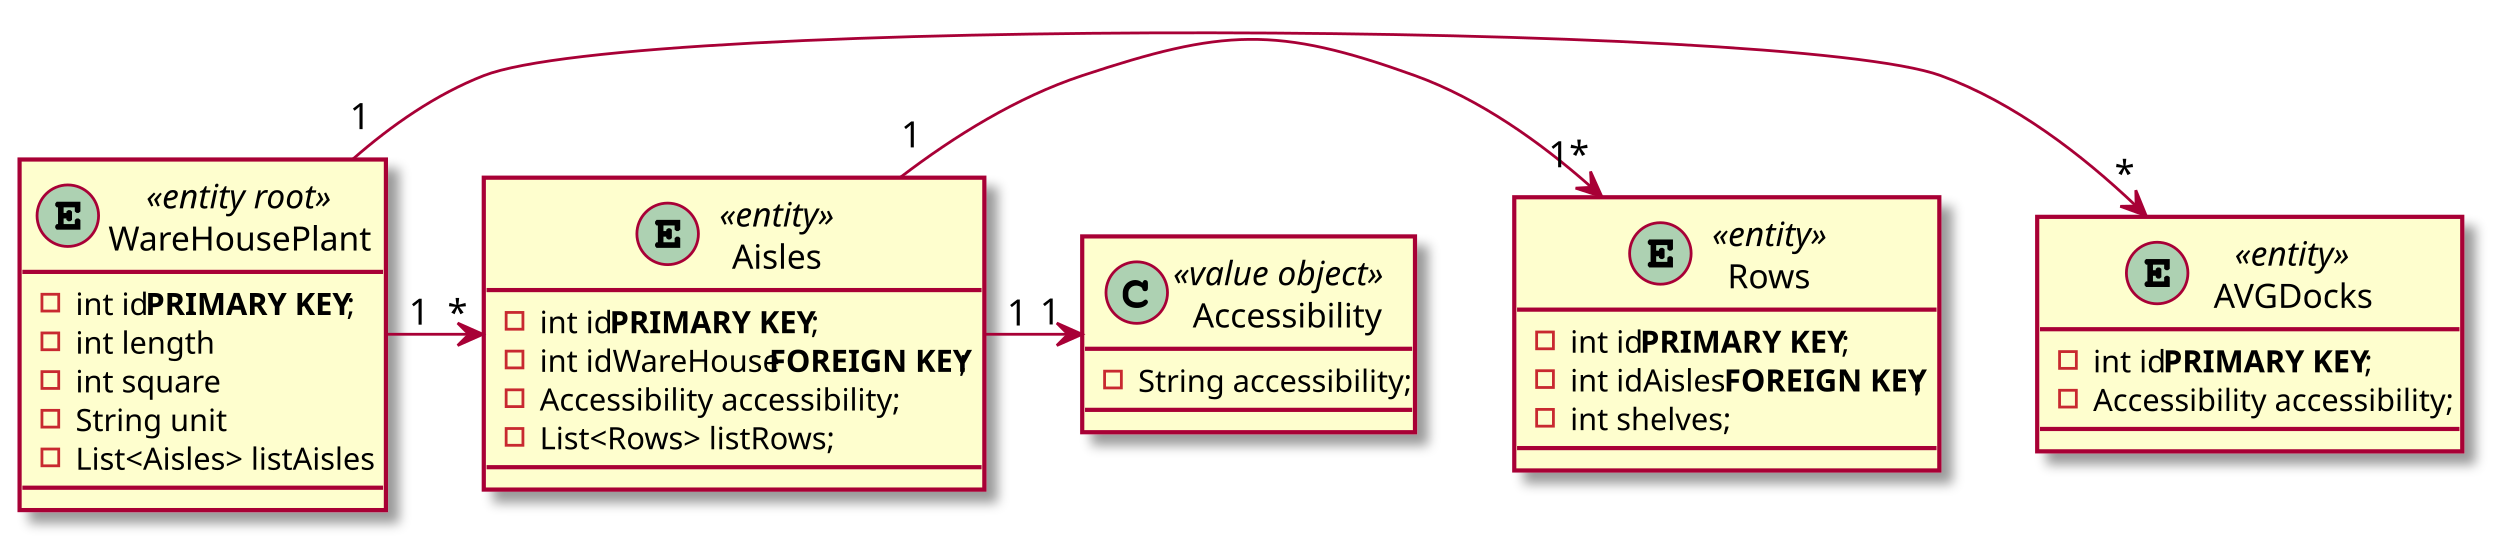
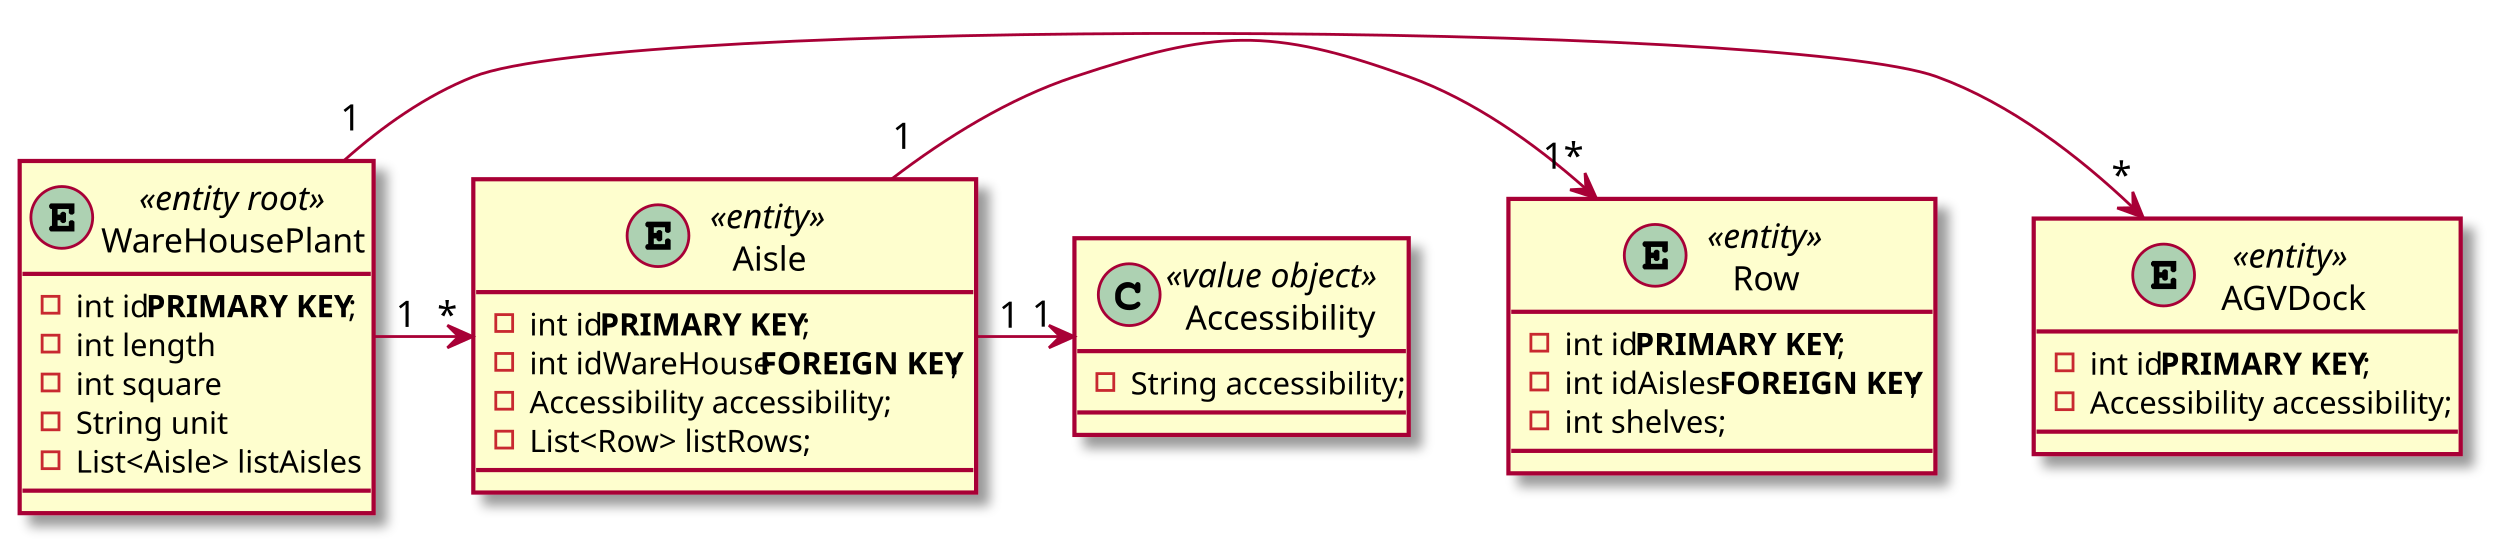
- <svg xmlns="http://www.w3.org/2000/svg" contentScriptType="application/ecmascript" contentStyleType="text/css" height="196px" preserveAspectRatio="none" style="width:894px;height:196px;background:#FFFFFF;" version="1.1" viewBox="0 0 894 196" width="894px" zoomAndPan="magnify">
+ <svg xmlns="http://www.w3.org/2000/svg" contentScriptType="application/ecmascript" contentStyleType="text/css" height="196px" preserveAspectRatio="none" style="width:890px;height:196px;background:#FFFFFF;" version="1.1" viewBox="0 0 890 196" width="890px" zoomAndPan="magnify">
  <defs>
-     <filter height="300%" id="fjsrichuvpqlf" width="300%" x="-1" y="-1">
+     <filter height="300%" id="fk6opqy358qkz" width="300%" x="-1" y="-1">
      <feGaussianBlur result="blurOut" stdDeviation="2.0" />
      <feColorMatrix in="blurOut" result="blurOut2" type="matrix" values="0 0 0 0 0 0 0 0 0 0 0 0 0 0 0 0 0 0 .4 0" />
      <feOffset dx="4.0" dy="4.0" in="blurOut2" result="blurOut3" />
      <feBlend in="SourceGraphic" in2="blurOut3" mode="normal" />
    </filter>
  </defs>
  <g>
-     <rect codeLine="2" fill="#FEFECE" filter="url(#fjsrichuvpqlf)" height="125.367" id="WareHousePlant" style="stroke:#A80036;stroke-width:1.5;" width="131" x="7" y="57.04" />
-     <ellipse cx="24.25" cy="77.134" fill="#ADD1B2" rx="11" ry="11" style="stroke:#A80036;stroke-width:1.0;" />
-     <path d="M22.75,78.134 L22.75,80.134 L26.75,80.134 L26.75,79.134 L26.75,78.649 L27.375,78.134 L27.75,78.134 L28.125,78.134 L28.75,78.649 L28.75,79.134 L28.75,82.134 L20.75,82.134 L20.266,82.134 L19.75,81.509 L19.75,81.134 L19.75,80.759 L20.266,80.134 L20.75,80.134 L20.75,80.134 L20.75,74.134 L20.75,74.134 L20.266,74.134 L19.75,73.509 L19.75,73.134 L19.75,72.759 L20.266,72.134 L20.75,72.134 L28.75,72.134 L28.75,75.134 L28.75,75.618 L28.125,76.134 L27.75,76.134 L27.375,76.134 L26.75,75.618 L26.75,75.134 L26.75,74.134 L22.75,74.134 L22.75,76.134 L23.75,76.134 L23.75,75.649 L23.75,75.649 L24.375,75.134 L24.75,75.134 L25.125,75.134 L25.75,75.649 L25.75,76.134 L25.75,78.134 L25.75,78.618 L25.125,79.134 L25.125,79.134 L24.75,79.134 L24.375,79.134 L23.75,78.618 L23.75,78.618 L23.75,78.134 L22.75,78.134 Z " fill="#000000" />
-     <text fill="#000000" font-family="sans-serif" font-size="12" font-style="italic" lengthAdjust="spacing" textLength="67" x="52.25" y="74.497">«entity root»</text>
-     <text fill="#000000" font-family="sans-serif" font-size="12" lengthAdjust="spacing" textLength="94" x="38.75" y="89.591">WareHousePlant</text>
-     <line style="stroke:#A80036;stroke-width:1.5;" x1="8" x2="137" y1="97.228" y2="97.228" />
-     <rect fill="none" height="6" style="stroke:#C82930;stroke-width:1.0;" width="6" x="15" y="105.228" />
-     <text fill="#000000" font-family="sans-serif" font-size="11" lengthAdjust="spacing" textLength="22" x="27" y="112.646">int id</text>
-     <text fill="#000000" font-family="sans-serif" font-size="11" font-weight="bold" lengthAdjust="spacing" textLength="72" x="52" y="112.646">PRIMARY KEY</text>
-     <text fill="#000000" font-family="sans-serif" font-size="11" lengthAdjust="spacing" textLength="3" x="124" y="112.646">;</text>
-     <rect fill="none" height="6" style="stroke:#C82930;stroke-width:1.0;" width="6" x="15" y="119.063" />
-     <text fill="#000000" font-family="sans-serif" font-size="11" lengthAdjust="spacing" textLength="43" x="27" y="126.482">int length</text>
-     <rect fill="none" height="6" style="stroke:#C82930;stroke-width:1.0;" width="6" x="15" y="132.899" />
-     <text fill="#000000" font-family="sans-serif" font-size="11" lengthAdjust="spacing" textLength="48" x="27" y="140.318">int square</text>
-     <rect fill="none" height="6" style="stroke:#C82930;stroke-width:1.0;" width="6" x="15" y="146.735" />
-     <text fill="#000000" font-family="sans-serif" font-size="11" lengthAdjust="spacing" textLength="48" x="27" y="154.154">String unit</text>
-     <rect fill="none" height="6" style="stroke:#C82930;stroke-width:1.0;" width="6" x="15" y="160.571" />
-     <text fill="#000000" font-family="sans-serif" font-size="11" lengthAdjust="spacing" textLength="105" x="27" y="167.99">List&lt;Aisles&gt; listAisles</text>
-     <line style="stroke:#A80036;stroke-width:1.5;" x1="8" x2="137" y1="174.407" y2="174.407" />
-     <rect codeLine="10" fill="#FEFECE" filter="url(#fjsrichuvpqlf)" height="111.531" id="Aisles" style="stroke:#A80036;stroke-width:1.5;" width="179" x="173" y="63.54" />
-     <ellipse cx="238.75" cy="83.634" fill="#ADD1B2" rx="11" ry="11" style="stroke:#A80036;stroke-width:1.0;" />
-     <path d="M237.25,84.634 L237.25,86.634 L241.25,86.634 L241.25,85.634 L241.25,85.149 L241.875,84.634 L242.25,84.634 L242.625,84.634 L243.25,85.149 L243.25,85.634 L243.25,88.634 L235.25,88.634 L234.766,88.634 L234.25,88.009 L234.25,87.634 L234.25,87.259 L234.766,86.634 L235.25,86.634 L235.25,86.634 L235.25,80.634 L235.25,80.634 L234.766,80.634 L234.25,80.009 L234.25,79.634 L234.25,79.259 L234.766,78.634 L235.25,78.634 L243.25,78.634 L243.25,81.634 L243.25,82.118 L242.625,82.634 L242.25,82.634 L241.875,82.634 L241.25,82.118 L241.25,81.634 L241.25,80.634 L237.25,80.634 L237.25,82.634 L238.25,82.634 L238.25,82.149 L238.25,82.149 L238.875,81.634 L239.25,81.634 L239.625,81.634 L240.25,82.149 L240.25,82.634 L240.25,84.634 L240.25,85.118 L239.625,85.634 L239.625,85.634 L239.25,85.634 L238.875,85.634 L238.25,85.118 L238.25,85.118 L238.25,84.634 L237.25,84.634 Z " fill="#000000" />
-     <text fill="#000000" font-family="sans-serif" font-size="12" font-style="italic" lengthAdjust="spacing" textLength="43" x="257.25" y="80.997">«entity»</text>
-     <text fill="#000000" font-family="sans-serif" font-size="12" lengthAdjust="spacing" textLength="34" x="261.75" y="96.091">Aisles</text>
-     <line style="stroke:#A80036;stroke-width:1.5;" x1="174" x2="351" y1="103.728" y2="103.728" />
-     <rect fill="none" height="6" style="stroke:#C82930;stroke-width:1.0;" width="6" x="181" y="111.728" />
-     <text fill="#000000" font-family="sans-serif" font-size="11" lengthAdjust="spacing" textLength="22" x="193" y="119.146">int id</text>
-     <text fill="#000000" font-family="sans-serif" font-size="11" font-weight="bold" lengthAdjust="spacing" textLength="72" x="218" y="119.146">PRIMARY KEY</text>
-     <text fill="#000000" font-family="sans-serif" font-size="11" lengthAdjust="spacing" textLength="3" x="290" y="119.146">;</text>
-     <rect fill="none" height="6" style="stroke:#C82930;stroke-width:1.0;" width="6" x="181" y="125.563" />
-     <text fill="#000000" font-family="sans-serif" font-size="11" lengthAdjust="spacing" textLength="79" x="193" y="132.982">int idWareHouse</text>
-     <text fill="#000000" font-family="sans-serif" font-size="11" font-weight="bold" lengthAdjust="spacing" textLength="68" x="275" y="132.982">FOREIGN KEY</text>
-     <text fill="#000000" font-family="sans-serif" font-size="11" lengthAdjust="spacing" textLength="3" x="343" y="132.982">;</text>
-     <rect fill="none" height="6" style="stroke:#C82930;stroke-width:1.0;" width="6" x="181" y="139.399" />
-     <text fill="#000000" font-family="sans-serif" font-size="11" lengthAdjust="spacing" textLength="126" x="193" y="146.818">Accessibility accessibility;</text>
-     <rect fill="none" height="6" style="stroke:#C82930;stroke-width:1.0;" width="6" x="181" y="153.235" />
-     <text fill="#000000" font-family="sans-serif" font-size="11" lengthAdjust="spacing" textLength="106" x="193" y="160.654">List&lt;Rows&gt; listRows;</text>
-     <line style="stroke:#A80036;stroke-width:1.5;" x1="174" x2="351" y1="167.071" y2="167.071" />
-     <rect codeLine="17" fill="#FEFECE" filter="url(#fjsrichuvpqlf)" height="97.695" id="Rows" style="stroke:#A80036;stroke-width:1.5;" width="152" x="541.5" y="70.54" />
-     <ellipse cx="593.75" cy="90.634" fill="#ADD1B2" rx="11" ry="11" style="stroke:#A80036;stroke-width:1.0;" />
-     <path d="M592.25,91.634 L592.25,93.634 L596.25,93.634 L596.25,92.634 L596.25,92.149 L596.875,91.634 L597.25,91.634 L597.625,91.634 L598.25,92.149 L598.25,92.634 L598.25,95.634 L590.25,95.634 L589.766,95.634 L589.25,95.009 L589.25,94.634 L589.25,94.259 L589.766,93.634 L590.25,93.634 L590.25,93.634 L590.25,87.634 L590.25,87.634 L589.766,87.634 L589.25,87.009 L589.25,86.634 L589.25,86.259 L589.766,85.634 L590.25,85.634 L598.25,85.634 L598.25,88.634 L598.25,89.118 L597.625,89.634 L597.25,89.634 L596.875,89.634 L596.25,89.118 L596.25,88.634 L596.25,87.634 L592.25,87.634 L592.25,89.634 L593.25,89.634 L593.25,89.149 L593.25,89.149 L593.875,88.634 L594.25,88.634 L594.625,88.634 L595.25,89.149 L595.25,89.634 L595.25,91.634 L595.25,92.118 L594.625,92.634 L594.625,92.634 L594.25,92.634 L593.875,92.634 L593.25,92.118 L593.25,92.118 L593.25,91.634 L592.25,91.634 Z " fill="#000000" />
-     <text fill="#000000" font-family="sans-serif" font-size="12" font-style="italic" lengthAdjust="spacing" textLength="43" x="612.25" y="87.997">«entity»</text>
-     <text fill="#000000" font-family="sans-serif" font-size="12" lengthAdjust="spacing" textLength="32" x="617.75" y="103.091">Rows</text>
-     <line style="stroke:#A80036;stroke-width:1.5;" x1="542.5" x2="692.5" y1="110.728" y2="110.728" />
-     <rect fill="none" height="6" style="stroke:#C82930;stroke-width:1.0;" width="6" x="549.5" y="118.728" />
-     <text fill="#000000" font-family="sans-serif" font-size="11" lengthAdjust="spacing" textLength="22" x="561.5" y="126.146">int id</text>
-     <text fill="#000000" font-family="sans-serif" font-size="11" font-weight="bold" lengthAdjust="spacing" textLength="72" x="586.5" y="126.146">PRIMARY KEY</text>
-     <text fill="#000000" font-family="sans-serif" font-size="11" lengthAdjust="spacing" textLength="3" x="658.5" y="126.146">;</text>
-     <rect fill="none" height="6" style="stroke:#C82930;stroke-width:1.0;" width="6" x="549.5" y="132.563" />
-     <text fill="#000000" font-family="sans-serif" font-size="11" lengthAdjust="spacing" textLength="52" x="561.5" y="139.982">int idAisles</text>
-     <text fill="#000000" font-family="sans-serif" font-size="11" font-weight="bold" lengthAdjust="spacing" textLength="68" x="616.5" y="139.982">FOREIGN KEY</text>
-     <text fill="#000000" font-family="sans-serif" font-size="11" lengthAdjust="spacing" textLength="3" x="684.5" y="139.982">;</text>
-     <rect fill="none" height="6" style="stroke:#C82930;stroke-width:1.0;" width="6" x="549.5" y="146.399" />
-     <text fill="#000000" font-family="sans-serif" font-size="11" lengthAdjust="spacing" textLength="55" x="561.5" y="153.818">int shelves;</text>
-     <line style="stroke:#A80036;stroke-width:1.5;" x1="542.5" x2="692.5" y1="160.235" y2="160.235" />
-     <rect codeLine="23" fill="#FEFECE" filter="url(#fjsrichuvpqlf)" height="83.859" id="AVGDocks" style="stroke:#A80036;stroke-width:1.5;" width="152" x="728.5" y="77.54" />
-     <ellipse cx="771.4" cy="97.634" fill="#ADD1B2" rx="11" ry="11" style="stroke:#A80036;stroke-width:1.0;" />
-     <path d="M769.9,98.634 L769.9,100.634 L773.9,100.634 L773.9,99.634 L773.9,99.149 L774.525,98.634 L774.9,98.634 L775.275,98.634 L775.9,99.149 L775.9,99.634 L775.9,102.634 L767.9,102.634 L767.416,102.634 L766.9,102.009 L766.9,101.634 L766.9,101.259 L767.416,100.634 L767.9,100.634 L767.9,100.634 L767.9,94.634 L767.9,94.634 L767.416,94.634 L766.9,94.009 L766.9,93.634 L766.9,93.259 L767.416,92.634 L767.9,92.634 L775.9,92.634 L775.9,95.634 L775.9,96.118 L775.275,96.634 L774.9,96.634 L774.525,96.634 L773.9,96.118 L773.9,95.634 L773.9,94.634 L769.9,94.634 L769.9,96.634 L770.9,96.634 L770.9,96.149 L770.9,96.149 L771.525,95.634 L771.9,95.634 L772.275,95.634 L772.9,96.149 L772.9,96.634 L772.9,98.634 L772.9,99.118 L772.275,99.634 L772.275,99.634 L771.9,99.634 L771.525,99.634 L770.9,99.118 L770.9,99.118 L770.9,98.634 L769.9,98.634 Z " fill="#000000" />
-     <text fill="#000000" font-family="sans-serif" font-size="12" font-style="italic" lengthAdjust="spacing" textLength="43" x="799.1" y="94.997">«entity»</text>
-     <text fill="#000000" font-family="sans-serif" font-size="12" lengthAdjust="spacing" textLength="58" x="791.6" y="110.091">AVGDocks</text>
-     <line style="stroke:#A80036;stroke-width:1.5;" x1="729.5" x2="879.5" y1="117.728" y2="117.728" />
-     <rect fill="none" height="6" style="stroke:#C82930;stroke-width:1.0;" width="6" x="736.5" y="125.728" />
-     <text fill="#000000" font-family="sans-serif" font-size="11" lengthAdjust="spacing" textLength="22" x="748.5" y="133.146">int id</text>
-     <text fill="#000000" font-family="sans-serif" font-size="11" font-weight="bold" lengthAdjust="spacing" textLength="72" x="773.5" y="133.146">PRIMARY KEY</text>
-     <text fill="#000000" font-family="sans-serif" font-size="11" lengthAdjust="spacing" textLength="3" x="845.5" y="133.146">;</text>
-     <rect fill="none" height="6" style="stroke:#C82930;stroke-width:1.0;" width="6" x="736.5" y="139.563" />
-     <text fill="#000000" font-family="sans-serif" font-size="11" lengthAdjust="spacing" textLength="126" x="748.5" y="146.982">Accessibility accessibility;</text>
-     <line style="stroke:#A80036;stroke-width:1.5;" x1="729.5" x2="879.5" y1="153.399" y2="153.399" />
-     <rect codeLine="28" fill="#FEFECE" filter="url(#fjsrichuvpqlf)" height="70.023" id="Accessibility" style="stroke:#A80036;stroke-width:1.5;" width="119" x="387" y="84.54" />
-     <ellipse cx="406.5" cy="104.634" fill="#ADD1B2" rx="11" ry="11" style="stroke:#A80036;stroke-width:1.0;" />
-     <path d="M408.5,101.134 Q408.703,100.634 408.938,100.384 Q409.172,100.134 409.438,100.134 Q409.906,100.134 410.203,100.415 Q410.5,100.696 410.5,101.353 L410.5,102.915 Q410.5,103.571 410.219,103.853 Q409.938,104.134 409.5,104.134 Q409.109,104.134 408.859,103.962 Q408.609,103.79 408.5,103.337 Q408.453,103.024 408.281,102.853 Q407.969,102.524 407.406,102.337 Q406.844,102.134 406.281,102.134 Q405.578,102.134 404.984,102.415 Q404.406,102.696 403.953,103.321 Q403.5,103.946 403.5,104.806 L403.5,105.728 Q403.5,106.759 404.344,107.446 Q405.188,108.134 406.688,108.134 Q407.578,108.134 408.203,107.931 Q408.562,107.821 408.969,107.462 Q409.234,107.259 409.375,107.196 Q409.516,107.134 409.688,107.134 Q410.016,107.134 410.25,107.399 Q410.5,107.649 410.5,108.009 Q410.5,108.353 410.156,108.759 Q409.656,109.353 408.859,109.681 Q407.812,110.134 406.531,110.134 Q405.031,110.134 403.828,109.54 Q402.859,109.071 402.172,108.056 Q401.5,107.04 401.5,105.837 L401.5,104.743 Q401.5,103.493 402.094,102.399 Q402.703,101.306 403.75,100.728 Q404.812,100.134 406,100.134 Q406.719,100.134 407.344,100.384 Q407.969,100.634 408.5,101.134 Z " fill="#000000" />
-     <text fill="#000000" font-family="sans-serif" font-size="12" font-style="italic" lengthAdjust="spacing" textLength="81" x="419.5" y="101.997">«value object»</text>
-     <text fill="#000000" font-family="sans-serif" font-size="12" lengthAdjust="spacing" textLength="67" x="426.5" y="117.091">Accessibility</text>
-     <line style="stroke:#A80036;stroke-width:1.5;" x1="388" x2="505" y1="124.728" y2="124.728" />
-     <rect fill="none" height="6" style="stroke:#C82930;stroke-width:1.0;" width="6" x="395" y="132.727" />
-     <text fill="#000000" font-family="sans-serif" font-size="11" lengthAdjust="spacing" textLength="93" x="407" y="140.146">String accessibility;</text>
-     <line style="stroke:#A80036;stroke-width:1.5;" x1="388" x2="505" y1="146.563" y2="146.563" />
-     <path codeLine="33" d="M126.24,56.85 C140.12,44.69 155.99,33.68 173,27.04 C226.93,6 639.59,7.27 694,27.04 C720.23,36.57 744.59,55.36 763.72,73.53 " fill="none" id="WareHousePlant-to-AVGDocks" style="stroke:#A80036;stroke-width:1.0;" />
-     <polygon fill="#A80036" points="767.47,77.15,763.768,68.023,763.871,73.679,758.215,73.782,767.47,77.15" style="stroke:#A80036;stroke-width:1.0;" />
-     <text fill="#000000" font-family="sans-serif" font-size="13" lengthAdjust="spacing" textLength="7" x="125.049" y="46.171">1</text>
-     <text fill="#000000" font-family="sans-serif" font-size="13" lengthAdjust="spacing" textLength="5" x="756.17" y="66.653">*</text>
-     <path codeLine="34" d="M138.18,119.54 C147.97,119.54 157.76,119.54 167.54,119.54 " fill="none" id="WareHousePlant-to-Aisles" style="stroke:#A80036;stroke-width:1.0;" />
-     <polygon fill="#A80036" points="172.66,119.54,163.66,115.54,167.66,119.54,163.66,123.54,172.66,119.54" style="stroke:#A80036;stroke-width:1.0;" />
-     <text fill="#000000" font-family="sans-serif" font-size="13" lengthAdjust="spacing" textLength="7" x="146.179" y="116.109">1</text>
-     <text fill="#000000" font-family="sans-serif" font-size="13" lengthAdjust="spacing" textLength="5" x="160.013" y="116.407">*</text>
-     <path codeLine="35" d="M322,63.39 C341.28,48.65 363.74,34.74 387,27.04 C437.21,10.43 456.25,9.09 506,27.04 C529.1,35.37 550.79,50.8 568.79,66.7 " fill="none" id="Aisles-to-Rows" style="stroke:#A80036;stroke-width:1.0;" />
-     <polygon fill="#A80036" points="572.81,70.31,568.777,61.325,569.086,66.973,563.438,67.282,572.81,70.31" style="stroke:#A80036;stroke-width:1.0;" />
-     <text fill="#000000" font-family="sans-serif" font-size="13" lengthAdjust="spacing" textLength="7" x="322.175" y="52.718">1</text>
-     <text fill="#000000" font-family="sans-serif" font-size="13" lengthAdjust="spacing" textLength="12" x="553.682" y="59.803">1*</text>
-     <path codeLine="36" d="M352.34,119.54 C362.16,119.54 371.97,119.54 381.78,119.54 " fill="none" id="Aisles-to-Accessibility" style="stroke:#A80036;stroke-width:1.0;" />
-     <polygon fill="#A80036" points="386.92,119.54,377.92,115.54,381.92,119.54,377.92,123.54,386.92,119.54" style="stroke:#A80036;stroke-width:1.0;" />
-     <text fill="#000000" font-family="sans-serif" font-size="13" lengthAdjust="spacing" textLength="7" x="360.07" y="116.407">1</text>
-     <text fill="#000000" font-family="sans-serif" font-size="13" lengthAdjust="spacing" textLength="7" x="371.838" y="116.031">1</text>
+     <rect codeLine="2" fill="#FEFECE" filter="url(#fk6opqy358qkz)" height="125.367" id="WareHousePlant" style="stroke:#A80036;stroke-width:1.5;" width="126" x="7" y="57.31" />
+     <ellipse cx="22" cy="77.404" fill="#ADD1B2" rx="11" ry="11" style="stroke:#A80036;stroke-width:1.0;" />
+     <path d="M20.5,78.404 L20.5,80.404 L24.5,80.404 L24.5,79.404 L24.5,78.919 L25.125,78.404 L25.5,78.404 L25.875,78.404 L26.5,78.919 L26.5,79.404 L26.5,82.404 L18.5,82.404 L18.016,82.404 L17.5,81.779 L17.5,81.404 L17.5,81.029 L18.016,80.404 L18.5,80.404 L18.5,80.404 L18.5,74.404 L18.5,74.404 L18.016,74.404 L17.5,73.779 L17.5,73.404 L17.5,73.029 L18.016,72.404 L18.5,72.404 L26.5,72.404 L26.5,75.404 L26.5,75.888 L25.875,76.404 L25.5,76.404 L25.125,76.404 L24.5,75.888 L24.5,75.404 L24.5,74.404 L20.5,74.404 L20.5,76.404 L21.5,76.404 L21.5,75.919 L21.5,75.919 L22.125,75.404 L22.5,75.404 L22.875,75.404 L23.5,75.919 L23.5,76.404 L23.5,78.404 L23.5,78.888 L22.875,79.404 L22.875,79.404 L22.5,79.404 L22.125,79.404 L21.5,78.888 L21.5,78.888 L21.5,78.404 L20.5,78.404 Z " fill="#000000" />
+     <text fill="#000000" font-family="sans-serif" font-size="12" font-style="italic" lengthAdjust="spacing" textLength="67" x="49.5" y="74.767">«entity root»</text>
+     <text fill="#000000" font-family="sans-serif" font-size="12" lengthAdjust="spacing" textLength="94" x="36" y="89.861">WareHousePlant</text>
+     <line style="stroke:#A80036;stroke-width:1.5;" x1="8" x2="132" y1="97.498" y2="97.498" />
+     <rect fill="none" height="6" style="stroke:#C82930;stroke-width:1.0;" width="6" x="15" y="105.498" />
+     <text fill="#000000" font-family="sans-serif" font-size="11" lengthAdjust="spacing" textLength="22" x="27" y="112.916">int id</text>
+     <text fill="#000000" font-family="sans-serif" font-size="11" font-weight="bold" lengthAdjust="spacing" textLength="72" x="52" y="112.916">PRIMARY KEY</text>
+     <text fill="#000000" font-family="sans-serif" font-size="11" lengthAdjust="spacing" textLength="3" x="124" y="112.916">;</text>
+     <rect fill="none" height="6" style="stroke:#C82930;stroke-width:1.0;" width="6" x="15" y="119.333" />
+     <text fill="#000000" font-family="sans-serif" font-size="11" lengthAdjust="spacing" textLength="43" x="27" y="126.752">int length</text>
+     <rect fill="none" height="6" style="stroke:#C82930;stroke-width:1.0;" width="6" x="15" y="133.169" />
+     <text fill="#000000" font-family="sans-serif" font-size="11" lengthAdjust="spacing" textLength="48" x="27" y="140.588">int square</text>
+     <rect fill="none" height="6" style="stroke:#C82930;stroke-width:1.0;" width="6" x="15" y="147.005" />
+     <text fill="#000000" font-family="sans-serif" font-size="11" lengthAdjust="spacing" textLength="48" x="27" y="154.424">String unit</text>
+     <rect fill="none" height="6" style="stroke:#C82930;stroke-width:1.0;" width="6" x="15" y="160.841" />
+     <text fill="#000000" font-family="sans-serif" font-size="11" lengthAdjust="spacing" textLength="99" x="27" y="168.26">List&lt;Aisle&gt; listAisles</text>
+     <line style="stroke:#A80036;stroke-width:1.5;" x1="8" x2="132" y1="174.677" y2="174.677" />
+     <rect codeLine="10" fill="#FEFECE" filter="url(#fk6opqy358qkz)" height="111.531" id="Aisle" style="stroke:#A80036;stroke-width:1.5;" width="179" x="168.5" y="63.81" />
+     <ellipse cx="234.25" cy="83.904" fill="#ADD1B2" rx="11" ry="11" style="stroke:#A80036;stroke-width:1.0;" />
+     <path d="M232.75,84.904 L232.75,86.904 L236.75,86.904 L236.75,85.904 L236.75,85.419 L237.375,84.904 L237.75,84.904 L238.125,84.904 L238.75,85.419 L238.75,85.904 L238.75,88.904 L230.75,88.904 L230.266,88.904 L229.75,88.279 L229.75,87.904 L229.75,87.529 L230.266,86.904 L230.75,86.904 L230.75,86.904 L230.75,80.904 L230.75,80.904 L230.266,80.904 L229.75,80.279 L229.75,79.904 L229.75,79.529 L230.266,78.904 L230.75,78.904 L238.75,78.904 L238.75,81.904 L238.75,82.388 L238.125,82.904 L237.75,82.904 L237.375,82.904 L236.75,82.388 L236.75,81.904 L236.75,80.904 L232.75,80.904 L232.75,82.904 L233.75,82.904 L233.75,82.419 L233.75,82.419 L234.375,81.904 L234.75,81.904 L235.125,81.904 L235.75,82.419 L235.75,82.904 L235.75,84.904 L235.75,85.388 L235.125,85.904 L235.125,85.904 L234.75,85.904 L234.375,85.904 L233.75,85.388 L233.75,85.388 L233.75,84.904 L232.75,84.904 Z " fill="#000000" />
+     <text fill="#000000" font-family="sans-serif" font-size="12" font-style="italic" lengthAdjust="spacing" textLength="43" x="252.75" y="81.267">«entity»</text>
+     <text fill="#000000" font-family="sans-serif" font-size="12" lengthAdjust="spacing" textLength="27" x="260.75" y="96.361">Aisle</text>
+     <line style="stroke:#A80036;stroke-width:1.5;" x1="169.5" x2="346.5" y1="103.998" y2="103.998" />
+     <rect fill="none" height="6" style="stroke:#C82930;stroke-width:1.0;" width="6" x="176.5" y="111.998" />
+     <text fill="#000000" font-family="sans-serif" font-size="11" lengthAdjust="spacing" textLength="22" x="188.5" y="119.416">int id</text>
+     <text fill="#000000" font-family="sans-serif" font-size="11" font-weight="bold" lengthAdjust="spacing" textLength="72" x="213.5" y="119.416">PRIMARY KEY</text>
+     <text fill="#000000" font-family="sans-serif" font-size="11" lengthAdjust="spacing" textLength="3" x="285.5" y="119.416">;</text>
+     <rect fill="none" height="6" style="stroke:#C82930;stroke-width:1.0;" width="6" x="176.5" y="125.833" />
+     <text fill="#000000" font-family="sans-serif" font-size="11" lengthAdjust="spacing" textLength="79" x="188.5" y="133.252">int idWareHouse</text>
+     <text fill="#000000" font-family="sans-serif" font-size="11" font-weight="bold" lengthAdjust="spacing" textLength="68" x="270.5" y="133.252">FOREIGN KEY</text>
+     <text fill="#000000" font-family="sans-serif" font-size="11" lengthAdjust="spacing" textLength="3" x="338.5" y="133.252">;</text>
+     <rect fill="none" height="6" style="stroke:#C82930;stroke-width:1.0;" width="6" x="176.5" y="139.669" />
+     <text fill="#000000" font-family="sans-serif" font-size="11" lengthAdjust="spacing" textLength="126" x="188.5" y="147.088">Accessibility accessibility;</text>
+     <rect fill="none" height="6" style="stroke:#C82930;stroke-width:1.0;" width="6" x="176.5" y="153.505" />
+     <text fill="#000000" font-family="sans-serif" font-size="11" lengthAdjust="spacing" textLength="100" x="188.5" y="160.924">List&lt;Row&gt; listRows;</text>
+     <line style="stroke:#A80036;stroke-width:1.5;" x1="169.5" x2="346.5" y1="167.341" y2="167.341" />
+     <rect codeLine="17" fill="#FEFECE" filter="url(#fk6opqy358qkz)" height="97.695" id="Row" style="stroke:#A80036;stroke-width:1.5;" width="152" x="537" y="70.81" />
+     <ellipse cx="589.25" cy="90.904" fill="#ADD1B2" rx="11" ry="11" style="stroke:#A80036;stroke-width:1.0;" />
+     <path d="M587.75,91.904 L587.75,93.904 L591.75,93.904 L591.75,92.904 L591.75,92.419 L592.375,91.904 L592.75,91.904 L593.125,91.904 L593.75,92.419 L593.75,92.904 L593.75,95.904 L585.75,95.904 L585.266,95.904 L584.75,95.279 L584.75,94.904 L584.75,94.529 L585.266,93.904 L585.75,93.904 L585.75,93.904 L585.75,87.904 L585.75,87.904 L585.266,87.904 L584.75,87.279 L584.75,86.904 L584.75,86.529 L585.266,85.904 L585.75,85.904 L593.75,85.904 L593.75,88.904 L593.75,89.388 L593.125,89.904 L592.75,89.904 L592.375,89.904 L591.75,89.388 L591.75,88.904 L591.75,87.904 L587.75,87.904 L587.75,89.904 L588.75,89.904 L588.75,89.419 L588.75,89.419 L589.375,88.904 L589.75,88.904 L590.125,88.904 L590.75,89.419 L590.75,89.904 L590.75,91.904 L590.75,92.388 L590.125,92.904 L590.125,92.904 L589.75,92.904 L589.375,92.904 L588.75,92.388 L588.75,92.388 L588.75,91.904 L587.75,91.904 Z " fill="#000000" />
+     <text fill="#000000" font-family="sans-serif" font-size="12" font-style="italic" lengthAdjust="spacing" textLength="43" x="607.75" y="88.267">«entity»</text>
+     <text fill="#000000" font-family="sans-serif" font-size="12" lengthAdjust="spacing" textLength="25" x="616.75" y="103.361">Row</text>
+     <line style="stroke:#A80036;stroke-width:1.5;" x1="538" x2="688" y1="110.998" y2="110.998" />
+     <rect fill="none" height="6" style="stroke:#C82930;stroke-width:1.0;" width="6" x="545" y="118.998" />
+     <text fill="#000000" font-family="sans-serif" font-size="11" lengthAdjust="spacing" textLength="22" x="557" y="126.416">int id</text>
+     <text fill="#000000" font-family="sans-serif" font-size="11" font-weight="bold" lengthAdjust="spacing" textLength="72" x="582" y="126.416">PRIMARY KEY</text>
+     <text fill="#000000" font-family="sans-serif" font-size="11" lengthAdjust="spacing" textLength="3" x="654" y="126.416">;</text>
+     <rect fill="none" height="6" style="stroke:#C82930;stroke-width:1.0;" width="6" x="545" y="132.833" />
+     <text fill="#000000" font-family="sans-serif" font-size="11" lengthAdjust="spacing" textLength="52" x="557" y="140.252">int idAisles</text>
+     <text fill="#000000" font-family="sans-serif" font-size="11" font-weight="bold" lengthAdjust="spacing" textLength="68" x="612" y="140.252">FOREIGN KEY</text>
+     <text fill="#000000" font-family="sans-serif" font-size="11" lengthAdjust="spacing" textLength="3" x="680" y="140.252">;</text>
+     <rect fill="none" height="6" style="stroke:#C82930;stroke-width:1.0;" width="6" x="545" y="146.669" />
+     <text fill="#000000" font-family="sans-serif" font-size="11" lengthAdjust="spacing" textLength="55" x="557" y="154.088">int shelves;</text>
+     <line style="stroke:#A80036;stroke-width:1.5;" x1="538" x2="688" y1="160.505" y2="160.505" />
+     <rect codeLine="23" fill="#FEFECE" filter="url(#fk6opqy358qkz)" height="83.859" id="AGVDock" style="stroke:#A80036;stroke-width:1.5;" width="152" x="724" y="77.81" />
+     <ellipse cx="770.25" cy="97.904" fill="#ADD1B2" rx="11" ry="11" style="stroke:#A80036;stroke-width:1.0;" />
+     <path d="M768.75,98.904 L768.75,100.904 L772.75,100.904 L772.75,99.904 L772.75,99.419 L773.375,98.904 L773.75,98.904 L774.125,98.904 L774.75,99.419 L774.75,99.904 L774.75,102.904 L766.75,102.904 L766.266,102.904 L765.75,102.279 L765.75,101.904 L765.75,101.529 L766.266,100.904 L766.75,100.904 L766.75,100.904 L766.75,94.904 L766.75,94.904 L766.266,94.904 L765.75,94.279 L765.75,93.904 L765.75,93.529 L766.266,92.904 L766.75,92.904 L774.75,92.904 L774.75,95.904 L774.75,96.388 L774.125,96.904 L773.75,96.904 L773.375,96.904 L772.75,96.388 L772.75,95.904 L772.75,94.904 L768.75,94.904 L768.75,96.904 L769.75,96.904 L769.75,96.419 L769.75,96.419 L770.375,95.904 L770.75,95.904 L771.125,95.904 L771.75,96.419 L771.75,96.904 L771.75,98.904 L771.75,99.388 L771.125,99.904 L771.125,99.904 L770.75,99.904 L770.375,99.904 L769.75,99.388 L769.75,99.388 L769.75,98.904 L768.75,98.904 Z " fill="#000000" />
+     <text fill="#000000" font-family="sans-serif" font-size="12" font-style="italic" lengthAdjust="spacing" textLength="43" x="794.75" y="95.267">«entity»</text>
+     <text fill="#000000" font-family="sans-serif" font-size="12" lengthAdjust="spacing" textLength="51" x="790.75" y="110.361">AGVDock</text>
+     <line style="stroke:#A80036;stroke-width:1.5;" x1="725" x2="875" y1="117.998" y2="117.998" />
+     <rect fill="none" height="6" style="stroke:#C82930;stroke-width:1.0;" width="6" x="732" y="125.998" />
+     <text fill="#000000" font-family="sans-serif" font-size="11" lengthAdjust="spacing" textLength="22" x="744" y="133.416">int id</text>
+     <text fill="#000000" font-family="sans-serif" font-size="11" font-weight="bold" lengthAdjust="spacing" textLength="72" x="769" y="133.416">PRIMARY KEY</text>
+     <text fill="#000000" font-family="sans-serif" font-size="11" lengthAdjust="spacing" textLength="3" x="841" y="133.416">;</text>
+     <rect fill="none" height="6" style="stroke:#C82930;stroke-width:1.0;" width="6" x="732" y="139.833" />
+     <text fill="#000000" font-family="sans-serif" font-size="11" lengthAdjust="spacing" textLength="126" x="744" y="147.252">Accessibility accessibility;</text>
+     <line style="stroke:#A80036;stroke-width:1.5;" x1="725" x2="875" y1="153.669" y2="153.669" />
+     <rect codeLine="28" fill="#FEFECE" filter="url(#fk6opqy358qkz)" height="70.023" id="Accessibility" style="stroke:#A80036;stroke-width:1.5;" width="119" x="382.5" y="84.81" />
+     <ellipse cx="402" cy="104.904" fill="#ADD1B2" rx="11" ry="11" style="stroke:#A80036;stroke-width:1.0;" />
+     <path d="M404,101.404 Q404.203,100.904 404.438,100.654 Q404.672,100.404 404.938,100.404 Q405.406,100.404 405.703,100.685 Q406,100.966 406,101.623 L406,103.185 Q406,103.841 405.719,104.123 Q405.438,104.404 405,104.404 Q404.609,104.404 404.359,104.232 Q404.109,104.06 404,103.607 Q403.953,103.294 403.781,103.123 Q403.469,102.794 402.906,102.607 Q402.344,102.404 401.781,102.404 Q401.078,102.404 400.484,102.685 Q399.906,102.966 399.453,103.591 Q399,104.216 399,105.076 L399,105.998 Q399,107.029 399.844,107.716 Q400.688,108.404 402.188,108.404 Q403.078,108.404 403.703,108.201 Q404.062,108.091 404.469,107.732 Q404.734,107.529 404.875,107.466 Q405.016,107.404 405.188,107.404 Q405.516,107.404 405.75,107.669 Q406,107.919 406,108.279 Q406,108.623 405.656,109.029 Q405.156,109.623 404.359,109.951 Q403.312,110.404 402.031,110.404 Q400.531,110.404 399.328,109.81 Q398.359,109.341 397.672,108.326 Q397,107.31 397,106.107 L397,105.013 Q397,103.763 397.594,102.669 Q398.203,101.576 399.25,100.998 Q400.312,100.404 401.5,100.404 Q402.219,100.404 402.844,100.654 Q403.469,100.904 404,101.404 Z " fill="#000000" />
+     <text fill="#000000" font-family="sans-serif" font-size="12" font-style="italic" lengthAdjust="spacing" textLength="81" x="415" y="102.267">«value object»</text>
+     <text fill="#000000" font-family="sans-serif" font-size="12" lengthAdjust="spacing" textLength="67" x="422" y="117.361">Accessibility</text>
+     <line style="stroke:#A80036;stroke-width:1.5;" x1="383.5" x2="500.5" y1="124.998" y2="124.998" />
+     <rect fill="none" height="6" style="stroke:#C82930;stroke-width:1.0;" width="6" x="390.5" y="132.998" />
+     <text fill="#000000" font-family="sans-serif" font-size="11" lengthAdjust="spacing" textLength="93" x="402.5" y="140.416">String accessibility;</text>
+     <line style="stroke:#A80036;stroke-width:1.5;" x1="383.5" x2="500.5" y1="146.833" y2="146.833" />
+     <path codeLine="33" d="M122.49,57.13 C136.1,44.98 151.71,33.96 168.5,27.31 C222.32,6 635.09,7.54 689.5,27.31 C715.73,36.84 740.09,55.63 759.22,73.8 " fill="none" id="WareHousePlant-to-AGVDock" style="stroke:#A80036;stroke-width:1.0;" />
+     <polygon fill="#A80036" points="762.97,77.42,759.268,68.293,759.371,73.949,753.715,74.052,762.97,77.42" style="stroke:#A80036;stroke-width:1.0;" />
+     <text fill="#000000" font-family="sans-serif" font-size="13" lengthAdjust="spacing" textLength="7" x="121.154" y="46.452">1</text>
+     <text fill="#000000" font-family="sans-serif" font-size="13" lengthAdjust="spacing" textLength="5" x="751.67" y="66.923">*</text>
+     <path codeLine="34" d="M133.16,119.81 C143.12,119.81 153.09,119.81 163.06,119.81 " fill="none" id="WareHousePlant-to-Aisle" style="stroke:#A80036;stroke-width:1.0;" />
+     <polygon fill="#A80036" points="168.27,119.81,159.27,115.81,163.27,119.81,159.27,123.81,168.27,119.81" style="stroke:#A80036;stroke-width:1.0;" />
+     <text fill="#000000" font-family="sans-serif" font-size="13" lengthAdjust="spacing" textLength="7" x="140.868" y="116.379">1</text>
+     <text fill="#000000" font-family="sans-serif" font-size="13" lengthAdjust="spacing" textLength="5" x="155.632" y="116.677">*</text>
+     <path codeLine="35" d="M317.5,63.66 C336.78,48.92 359.24,35.01 382.5,27.31 C432.71,10.7 451.75,9.36 501.5,27.31 C524.6,35.64 546.29,51.07 564.29,66.97 " fill="none" id="Aisle-to-Row" style="stroke:#A80036;stroke-width:1.0;" />
+     <polygon fill="#A80036" points="568.31,70.58,564.277,61.595,564.586,67.243,558.938,67.552,568.31,70.58" style="stroke:#A80036;stroke-width:1.0;" />
+     <text fill="#000000" font-family="sans-serif" font-size="13" lengthAdjust="spacing" textLength="7" x="317.675" y="52.988">1</text>
+     <text fill="#000000" font-family="sans-serif" font-size="13" lengthAdjust="spacing" textLength="12" x="549.182" y="60.073">1*</text>
+     <path codeLine="36" d="M347.84,119.81 C357.66,119.81 367.47,119.81 377.28,119.81 " fill="none" id="Aisle-to-Accessibility" style="stroke:#A80036;stroke-width:1.0;" />
+     <polygon fill="#A80036" points="382.42,119.81,373.42,115.81,377.42,119.81,373.42,123.81,382.42,119.81" style="stroke:#A80036;stroke-width:1.0;" />
+     <text fill="#000000" font-family="sans-serif" font-size="13" lengthAdjust="spacing" textLength="7" x="355.57" y="116.677">1</text>
+     <text fill="#000000" font-family="sans-serif" font-size="13" lengthAdjust="spacing" textLength="7" x="367.338" y="116.301">1</text>
  </g>
</svg>
